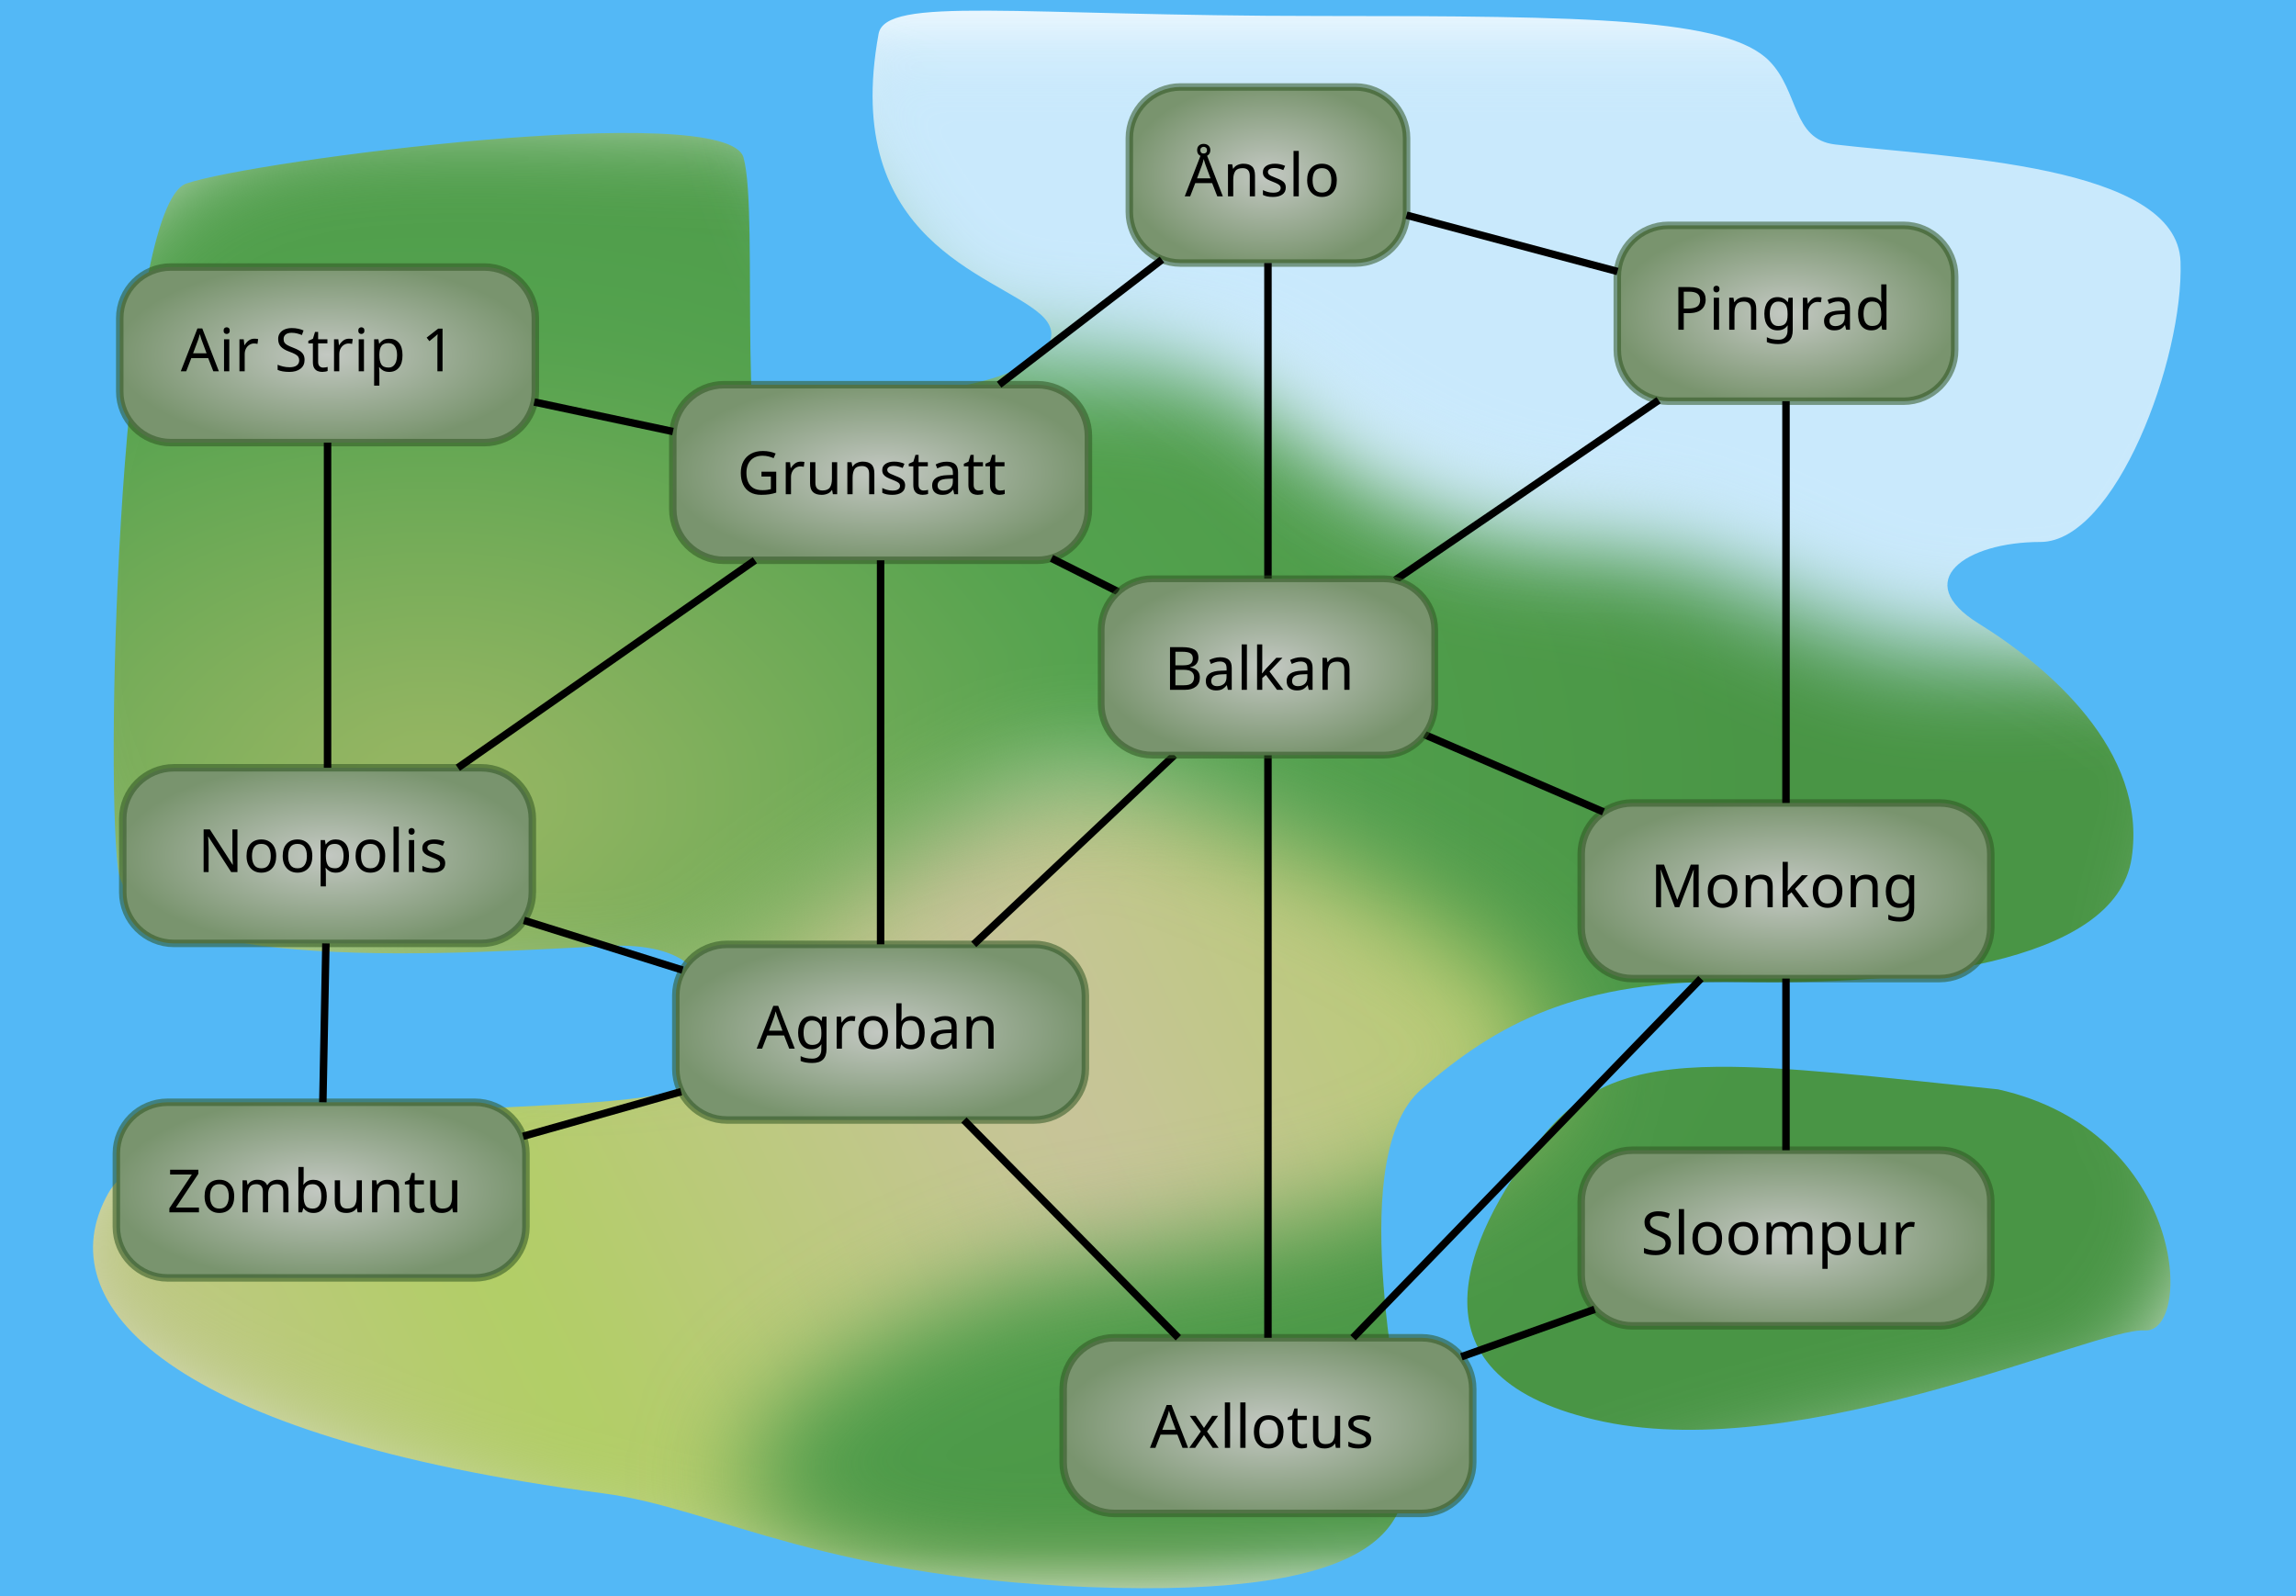
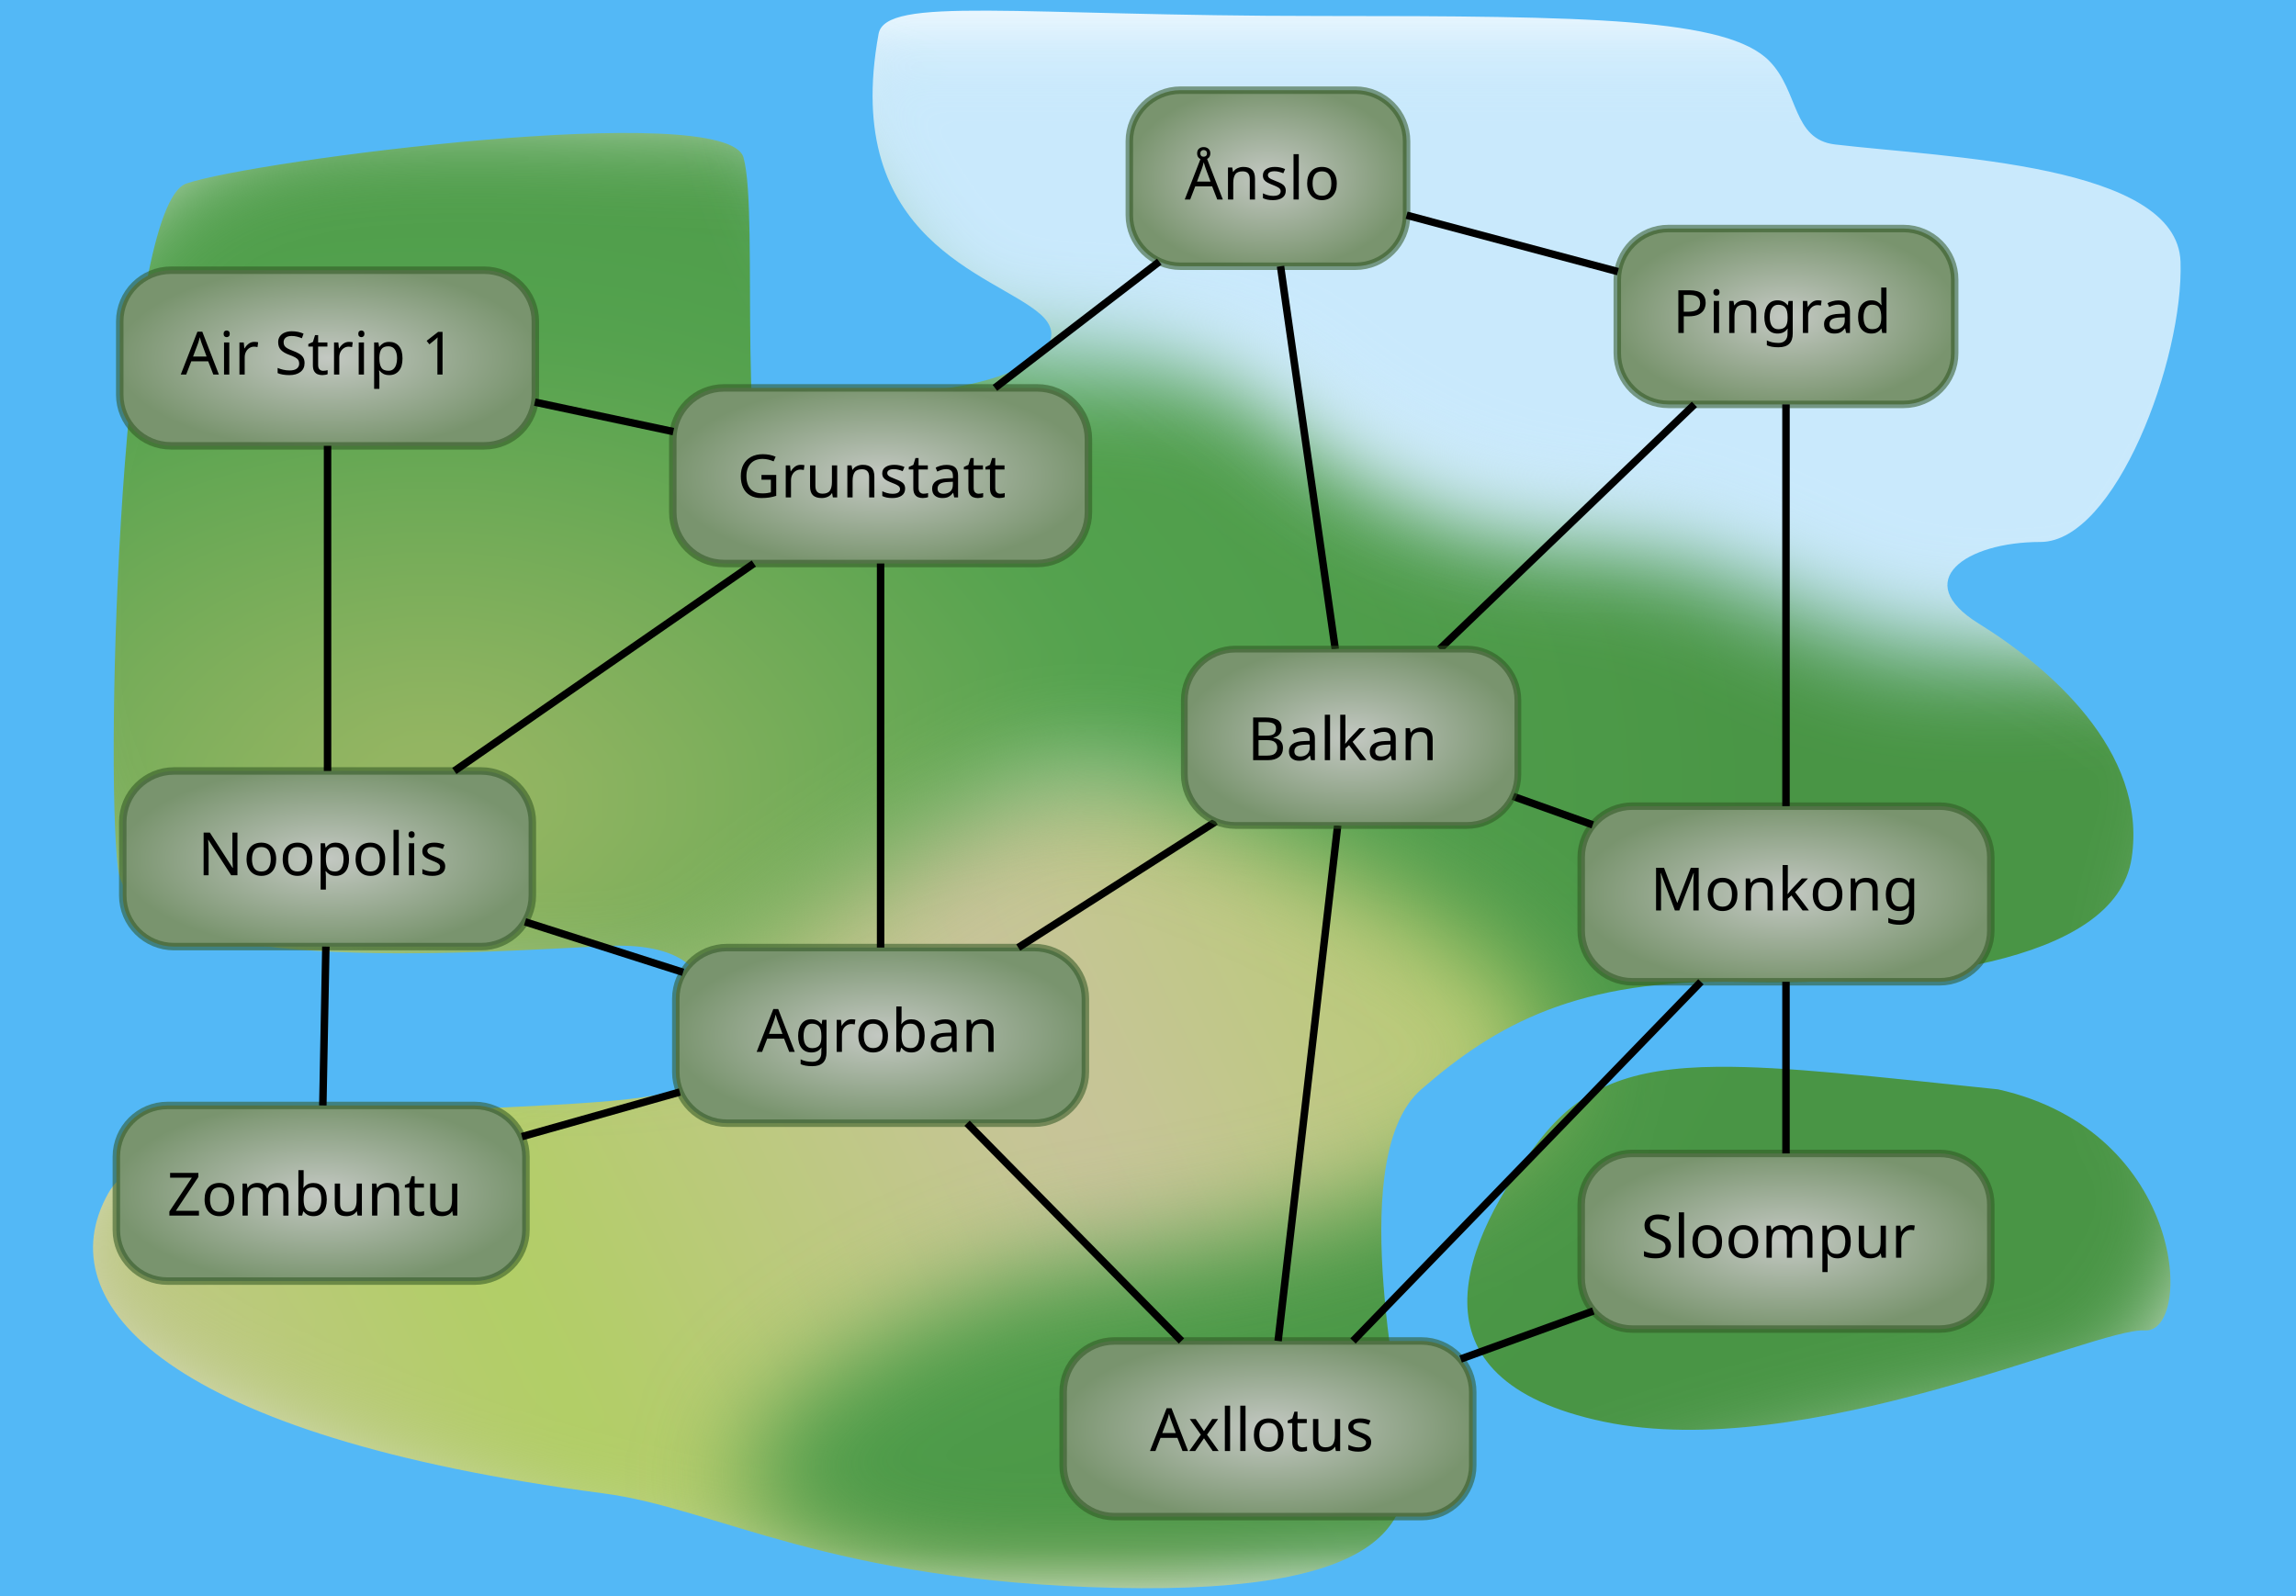
<svg xmlns="http://www.w3.org/2000/svg" xmlns:xlink="http://www.w3.org/1999/xlink" width="718" height="499" viewBox="0 0 718 499" id="svg2" version="1.1">
  <defs id="defs4">
    <linearGradient id="linearGradient4327">
      <stop style="stop-color:#b1ce64;stop-opacity:1" offset="0" id="stop4329" />
      <stop style="stop-color:#c8c49b;stop-opacity:1" offset="1" id="stop4331" />
    </linearGradient>
    <linearGradient id="linearGradient4317">
      <stop style="stop-color:#9eb865;stop-opacity:1" offset="0" id="stop4319" />
      <stop id="stop4325" offset="0.5" style="stop-color:#53a24e;stop-opacity:1" />
      <stop style="stop-color:#499545;stop-opacity:1" offset="1" id="stop4321" />
    </linearGradient>
    <linearGradient id="linearGradient4334">
      <stop id="stop4435" offset="0" style="stop-color:#c3c8c2;stop-opacity:1" />
      <stop id="stop4437" offset="1" style="stop-color:#79946e;stop-opacity:1" />
    </linearGradient>
    <linearGradient id="linearGradient4439">
      <stop style="stop-color:#c24545;stop-opacity:1" offset="0" id="stop4336" />
      <stop style="stop-color:#9a3333;stop-opacity:1" offset="1" id="stop4338" />
    </linearGradient>
    <radialGradient xlink:href="#linearGradient4334" id="radialGradient4384" cx="-292.644" cy="138.47" fx="-292.644" fy="138.47" r="115.432" gradientTransform="matrix(1,0,0,0.5316956,0,64.84606)" gradientUnits="userSpaceOnUse" />
    <radialGradient xlink:href="#linearGradient4334" id="radialGradient4386" cx="-1173.167" cy="135.613" fx="-1173.167" fy="135.613" r="141.612" gradientTransform="matrix(1,0,0,0.4328076,0,76.91853)" gradientUnits="userSpaceOnUse" />
    <radialGradient xlink:href="#linearGradient4334" id="radialGradient4388" cx="-1135.388" cy="766.022" fx="-1135.388" fy="766.022" r="139.598" gradientTransform="matrix(1,0,0,0.4390964,0,429.6643)" gradientUnits="userSpaceOnUse" />
    <radialGradient xlink:href="#linearGradient4334" id="radialGradient4390" cx="-708.46" cy="589.899" fx="-708.46" fy="589.899" r="139.598" gradientTransform="matrix(1,0,0,0.4390964,0,330.8763)" gradientUnits="userSpaceOnUse" />
    <radialGradient xlink:href="#linearGradient4334" id="radialGradient4392" cx="-721.025" cy="911.736" fx="-721.025" fy="911.736" r="139.598" gradientTransform="matrix(1,0,0,0.4390964,0,511.3959)" gradientUnits="userSpaceOnUse" />
    <radialGradient xlink:href="#linearGradient4334" id="radialGradient4394" cx="-259.533" cy="849.899" fx="-259.533" fy="849.899" r="139.598" gradientTransform="matrix(1,0,0,0.4390964,0,476.7112)" gradientUnits="userSpaceOnUse" />
    <radialGradient xlink:href="#linearGradient4334" id="radialGradient4396" cx="-254.865" cy="441.327" fx="-254.865" fy="441.327" r="139.598" gradientTransform="matrix(1,0,0,0.4390964,0,247.5419)" gradientUnits="userSpaceOnUse" />
    <radialGradient xlink:href="#linearGradient4334" id="radialGradient4398" cx="-1161.736" cy="481.327" fx="-1161.736" fy="481.327" r="139.598" gradientTransform="matrix(1,0,0,0.4390964,0,269.9781)" gradientUnits="userSpaceOnUse" />
    <radialGradient xlink:href="#linearGradient4334" id="radialGradient4400" cx="-763.975" cy="269.23" fx="-763.975" fy="269.23" r="141.612" gradientTransform="matrix(1,0,0,0.4328076,0,152.7053)" gradientUnits="userSpaceOnUse" />
    <radialGradient xlink:href="#linearGradient4334" id="radialGradient4402" cx="-784.286" cy="12.362" fx="-784.286" fy="12.362" r="95.3" gradientTransform="matrix(1,0,0,0.6447631,0,4.391505)" gradientUnits="userSpaceOnUse" />
    <radialGradient xlink:href="#linearGradient4439" id="radialGradient4382-1" cx="-481.843" cy="207.752" fx="-481.843" fy="207.752" r="29.774" gradientUnits="userSpaceOnUse" gradientTransform="matrix(0.4584142,0,0,0.4584142,234.5324,-81.58762)" />
    <radialGradient xlink:href="#linearGradient4317" id="radialGradient4323" cx="151.799" cy="257.18" fx="151.799" fy="257.18" r="343.014" gradientTransform="matrix(1.236142,0,0,0.8405357,-35.84622,49.95354)" gradientUnits="userSpaceOnUse" />
    <linearGradient xlink:href="#linearGradient4327" id="linearGradient4333" x1="179.397" y1="424.589" x2="338.137" y2="346.589" gradientUnits="userSpaceOnUse" spreadMethod="reflect" />
    <filter style="color-interpolation-filters:sRGB" id="filter4335" x="-0.074" width="1.147" y="-0.136" height="1.272">
      <feGaussianBlur stdDeviation="15.524" id="feGaussianBlur4337" />
    </filter>
    <filter style="color-interpolation-filters:sRGB" id="filter4339" x="-0.054" width="1.109" y="-0.08" height="1.16">
      <feGaussianBlur stdDeviation="15.524" id="feGaussianBlur4341" />
    </filter>
    <filter style="color-interpolation-filters:sRGB" id="filter4343" x="-0.078" width="1.156" y="-0.173" height="1.346">
      <feGaussianBlur stdDeviation="15.524" id="feGaussianBlur4345" />
    </filter>
    <radialGradient xlink:href="#linearGradient4334" id="radialGradient4389" gradientUnits="userSpaceOnUse" gradientTransform="matrix(0.8143691,0,0,0.4408838,-47.31077,244.6123)" cx="-254.865" cy="441.327" fx="-254.865" fy="441.327" r="139.598" />
  </defs>
  <g id="layer1" transform="translate(-12.16148,-16.44515)">
    <g id="g4278">
      <path transform="matrix(1.019008,0,0,1.019008,-7.192694,-5.060773)" id="path4309" d="m 446.161,261.445 c -85,-20 -177,-5 -209,34 -32,39 -81,39 -133,53 -52,14 -77,31 -72,68 5,37 133,75 170,83 37,8 120,29 141,27 21,-2 100,-65 118,-83 18,-18 88,-57 74,-91 -14,-34 -20.294,-74.834 -89,-91 z" style="color:#000000;clip-rule:nonzero;display:inline;overflow:visible;visibility:visible;opacity:1;isolation:auto;mix-blend-mode:normal;color-interpolation:sRGB;color-interpolation-filters:linearRGB;solid-color:#000000;solid-opacity:1;fill:url(#linearGradient4333);fill-opacity:1;fill-rule:evenodd;stroke:#243255;stroke-width:2.292;stroke-linecap:butt;stroke-linejoin:miter;stroke-miterlimit:4;stroke-dasharray:none;stroke-dashoffset:0;stroke-opacity:0.553;marker:none;filter:url(#filter4335);color-rendering:auto;image-rendering:auto;shape-rendering:auto;text-rendering:auto;enable-background:accumulate" />
      <path transform="matrix(1.019008,0,0,1.019008,-7.192694,-5.060773)" id="path4307" d="m 262.161,54.445 c -128,-3 -179,-12 -215,39 -36,51 -46,189 11,215 57,26 165,31 184,16 19,-15 89,-67 113,-64 24,3 163,56 137,95 -26,39 -106,47 -146,54 -40,7 -127,55 -91,80 36,25 154,43 227,14 73,-29 153,-45 178,-49 25,-4 57,-71 34,-92 -23,-21 15,-90 9,-117 -6,-27 -132,-78 -180,-74 -48,4 -78,-6 -102,-30 -24,-24 -119,-78 -159,-87 z" style="color:#000000;clip-rule:nonzero;display:inline;overflow:visible;visibility:visible;opacity:1;isolation:auto;mix-blend-mode:normal;color-interpolation:sRGB;color-interpolation-filters:linearRGB;solid-color:#000000;solid-opacity:1;fill:url(#radialGradient4323);fill-opacity:1;fill-rule:evenodd;stroke:none;stroke-width:2.292;stroke-linecap:butt;stroke-linejoin:miter;stroke-miterlimit:4;stroke-dasharray:none;stroke-dashoffset:0;stroke-opacity:0.553;marker:none;filter:url(#filter4339);color-rendering:auto;image-rendering:auto;shape-rendering:auto;text-rendering:auto;enable-background:accumulate" />
      <path transform="matrix(1.019008,0,0,1.019008,-7.192694,-5.060773)" id="path4315" d="m 581.161,16.445 c -122,-5 -297,-21 -316,0 -19,21 21,106 51,113 30,7 73,-1 91,15 18,16 54,41 96,43 42,2 69,26 94,31 25,5 67,3 82,-3 15,-6 81,-133 53,-154 -28,-21 -151,-45 -151,-45 z" style="color:#000000;clip-rule:nonzero;display:inline;overflow:visible;visibility:visible;opacity:1;isolation:auto;mix-blend-mode:normal;color-interpolation:sRGB;color-interpolation-filters:linearRGB;solid-color:#000000;solid-opacity:1;fill:#c9e9fc;fill-opacity:1;fill-rule:evenodd;stroke:none;stroke-width:2.292;stroke-linecap:butt;stroke-linejoin:miter;stroke-miterlimit:4;stroke-dasharray:none;stroke-dashoffset:0;stroke-opacity:1;marker:none;filter:url(#filter4343);color-rendering:auto;image-rendering:auto;shape-rendering:auto;text-rendering:auto;enable-background:accumulate" />
      <path transform="translate(12.16148,16.44515)" id="path4252" d="m -4.924,-2.711 0,504.41 727.572,0 0,-504.41 z M 413,5 c 84.033,0 127.129,0.652 140.305,14.084 9.325,9.506 7.091,24.514 20.568,26.1 34.646,4.076 106.997,6.113 108.016,36.684 1.019,30.57 -20.381,87.635 -43.818,87.635 -23.437,0 -40.761,12.227 -19.361,25.475 21.399,13.247 52.99,39.742 47.895,73.369 -5.095,33.627 -71.331,39.742 -122.281,38.723 -50.95,-1.019 -76.426,13.247 -99.863,33.627 -23.437,20.38 -7.134,93.748 -5.096,113.109 2.038,19.361 -1.019,44.837 -90.691,42.799 C 258.999,494.566 224.065,471.686 188.688,467.053 52.642,449.237 14.438,407.951 33.799,373.305 53.16,338.658 206.012,351.905 214.164,338.658 222.316,325.411 232.505,293.821 189.707,295.859 146.909,297.897 40.932,306.049 36.855,271.402 32.779,236.756 37.876,64.545 58.256,57.412 78.636,50.279 227.411,30.918 232.506,49.26 c 5.095,18.342 -3.057,103.937 11.209,115.146 14.266,11.209 10.19,-45.854 34.646,-42.797 24.456,3.057 62.158,-10.19 46.873,-23.438 C 310.673,85.552 262.887,75.579 274.744,10.615 276.924,-1.326 317.718,5 413,5 Z m 124.137,328.645 c 21.037,-0.193 48.901,3.038 87.688,7.051 59.102,13.247 61.141,76.425 45.855,75.406 -15.285,-1.019 -105.978,41.78 -169.156,28.533 C 438.345,431.388 457.705,387.57 481.143,357 494.326,339.804 510.089,333.893 537.137,333.645 Z" style="color:#000000;clip-rule:nonzero;display:inline;overflow:visible;visibility:visible;opacity:1;isolation:auto;mix-blend-mode:normal;color-interpolation:sRGB;color-interpolation-filters:linearRGB;solid-color:#000000;solid-opacity:1;fill:#53b8f6;fill-opacity:1;fill-rule:evenodd;stroke:none;stroke-width:5;stroke-linecap:butt;stroke-linejoin:miter;stroke-miterlimit:4;stroke-dasharray:none;stroke-dashoffset:0;stroke-opacity:1;marker:none;color-rendering:auto;image-rendering:auto;shape-rendering:auto;text-rendering:auto;enable-background:accumulate" />
    </g>
-     <g id="g4184" transform="matrix(0.467128,0,0,0.467128,775.0332,65.40424)">
+     <g id="g4184" transform="matrix(0.467128,0,0,0.467128,775.0332,66.40424)">
      <rect ry="34.286" y="-46.584" x="-877.086" height="117.892" width="185.6" id="rect4136" style="color:#000000;clip-rule:nonzero;display:inline;overflow:visible;visibility:visible;opacity:1;isolation:auto;mix-blend-mode:normal;color-interpolation:sRGB;color-interpolation-filters:linearRGB;solid-color:#000000;solid-opacity:1;fill:url(#radialGradient4402);fill-opacity:1;fill-rule:evenodd;stroke:#305524;stroke-width:5;stroke-linecap:butt;stroke-linejoin:miter;stroke-miterlimit:4;stroke-dasharray:none;stroke-dashoffset:0;stroke-opacity:0.553;marker:none;color-rendering:auto;image-rendering:auto;shape-rendering:auto;text-rendering:auto;enable-background:accumulate" rx="34.286" />
      <text id="text4138" y="26.648" x="-840" style="font-style:normal;font-weight:normal;font-size:40px;line-height:125%;font-family:sans-serif;letter-spacing:0px;word-spacing:0px;fill:#000000;fill-opacity:1;stroke:none;stroke-width:1px;stroke-linecap:butt;stroke-linejoin:miter;stroke-opacity:1" xml:space="preserve">
        <tspan y="26.648" x="-840" id="tspan4140">Ånslo</tspan>
      </text>
    </g>
-     <g id="g4194" transform="matrix(0.467128,0,0,0.467128,644.4157,38.45486)">
+     <g id="g4194" transform="matrix(0.467128,0,0,0.467128,644.4157,39.45486)">
      <rect ry="34.286" y="210.44" x="-903.086" height="117.581" width="278.223" id="rect4180" style="color:#000000;clip-rule:nonzero;display:inline;overflow:visible;visibility:visible;opacity:1;isolation:auto;mix-blend-mode:normal;color-interpolation:sRGB;color-interpolation-filters:linearRGB;solid-color:#000000;solid-opacity:1;fill:url(#radialGradient4400);fill-opacity:1;fill-rule:evenodd;stroke:#305524;stroke-width:5;stroke-linecap:butt;stroke-linejoin:miter;stroke-miterlimit:4;stroke-dasharray:none;stroke-dashoffset:0;stroke-opacity:0.553;marker:none;color-rendering:auto;image-rendering:auto;shape-rendering:auto;text-rendering:auto;enable-background:accumulate" rx="34.286" />
      <text id="text4142" y="283.791" x="-860" style="font-style:normal;font-weight:normal;font-size:40px;line-height:125%;font-family:sans-serif;letter-spacing:0px;word-spacing:0px;fill:#000000;fill-opacity:1;stroke:none;stroke-width:1px;stroke-linecap:butt;stroke-linejoin:miter;stroke-opacity:1" xml:space="preserve">
        <tspan y="283.791" x="-860" id="tspan4144">Grunstatt</tspan>
      </text>
    </g>
-     <g id="g4260" transform="matrix(0.467128,0,0,0.467128,657.2709,59.19221)">
+     <g id="g4260" transform="matrix(0.467128,0,0,0.467128,657.2709,60.19221)">
      <rect ry="34.286" y="422.53" x="-1298.833" height="117.594" width="274.195" id="rect4227" style="color:#000000;clip-rule:nonzero;display:inline;overflow:visible;visibility:visible;opacity:1;isolation:auto;mix-blend-mode:normal;color-interpolation:sRGB;color-interpolation-filters:linearRGB;solid-color:#000000;solid-opacity:1;fill:url(#radialGradient4398);fill-opacity:1;fill-rule:evenodd;stroke:#305524;stroke-width:5;stroke-linecap:butt;stroke-linejoin:miter;stroke-miterlimit:4;stroke-dasharray:none;stroke-dashoffset:0;stroke-opacity:0.553;marker:none;color-rendering:auto;image-rendering:auto;shape-rendering:auto;text-rendering:auto;enable-background:accumulate" rx="34.286" />
      <text id="text4146" y="492.362" x="-1248.571" style="font-style:normal;font-weight:normal;font-size:40px;line-height:125%;font-family:sans-serif;letter-spacing:0px;word-spacing:0px;fill:#000000;fill-opacity:1;stroke:none;stroke-width:1px;stroke-linecap:butt;stroke-linejoin:miter;stroke-opacity:1" xml:space="preserve">
        <tspan y="492.362" x="-1248.571" id="tspan4148">Noopolis</tspan>
      </text>
    </g>
-     <g id="g4255" transform="matrix(0.467128,0,0,0.467128,689.7258,88.87738)">
+     <g id="g4255" transform="matrix(0.467128,0,0,0.467128,689.7258,89.87738)">
      <rect ry="34.286" y="382.53" x="-391.962" height="117.594" width="274.195" id="rect4223" style="color:#000000;clip-rule:nonzero;display:inline;overflow:visible;visibility:visible;opacity:1;isolation:auto;mix-blend-mode:normal;color-interpolation:sRGB;color-interpolation-filters:linearRGB;solid-color:#000000;solid-opacity:1;fill:url(#radialGradient4396);fill-opacity:1;fill-rule:evenodd;stroke:#305524;stroke-width:5;stroke-linecap:butt;stroke-linejoin:miter;stroke-miterlimit:4;stroke-dasharray:none;stroke-dashoffset:0;stroke-opacity:0.553;marker:none;color-rendering:auto;image-rendering:auto;shape-rendering:auto;text-rendering:auto;enable-background:accumulate" rx="34.286" />
      <text id="text4150" y="452.362" x="-345.714" style="font-style:normal;font-weight:normal;font-size:40px;line-height:125%;font-family:sans-serif;letter-spacing:0px;word-spacing:0px;fill:#000000;fill-opacity:1;stroke:none;stroke-width:1px;stroke-linecap:butt;stroke-linejoin:miter;stroke-opacity:1" xml:space="preserve">
        <tspan y="452.362" x="-345.714" id="tspan4152">Monkong</tspan>
      </text>
    </g>
-     <g id="g4235" transform="matrix(0.467128,0,0,0.467128,691.9067,6.635689)">
+     <g id="g4235" transform="matrix(0.467128,0,0,0.467128,691.9067,7.635689)">
      <rect rx="34.286" style="color:#000000;clip-rule:nonzero;display:inline;overflow:visible;visibility:visible;opacity:1;isolation:auto;mix-blend-mode:normal;color-interpolation:sRGB;color-interpolation-filters:linearRGB;solid-color:#000000;solid-opacity:1;fill:url(#radialGradient4394);fill-opacity:1;fill-rule:evenodd;stroke:#305524;stroke-width:5;stroke-linecap:butt;stroke-linejoin:miter;stroke-miterlimit:4;stroke-dasharray:none;stroke-dashoffset:0;stroke-opacity:0.553;marker:none;color-rendering:auto;image-rendering:auto;shape-rendering:auto;text-rendering:auto;enable-background:accumulate" id="rect4233" width="274.195" height="117.594" x="-396.631" y="791.102" ry="34.286" />
      <text id="text4154" y="860.934" x="-356.653" style="font-style:normal;font-weight:normal;font-size:40px;line-height:125%;font-family:sans-serif;letter-spacing:0px;word-spacing:0px;fill:#000000;fill-opacity:1;stroke:none;stroke-width:1px;stroke-linecap:butt;stroke-linejoin:miter;stroke-opacity:1" xml:space="preserve">
        <tspan y="860.934" x="-356.653" id="tspan4156">Sloompur</tspan>
      </text>
    </g>
-     <g id="g4240" transform="matrix(0.467128,0,0,0.467128,745.4825,36.40424)">
+     <g id="g4240" transform="matrix(0.467128,0,0,0.467128,745.4825,37.40424)">
      <rect ry="34.286" y="852.939" x="-858.123" height="117.594" width="274.195" id="rect4231" style="color:#000000;clip-rule:nonzero;display:inline;overflow:visible;visibility:visible;opacity:1;isolation:auto;mix-blend-mode:normal;color-interpolation:sRGB;color-interpolation-filters:linearRGB;solid-color:#000000;solid-opacity:1;fill:url(#radialGradient4392);fill-opacity:1;fill-rule:evenodd;stroke:#305524;stroke-width:5;stroke-linecap:butt;stroke-linejoin:miter;stroke-miterlimit:4;stroke-dasharray:none;stroke-dashoffset:0;stroke-opacity:0.553;marker:none;color-rendering:auto;image-rendering:auto;shape-rendering:auto;text-rendering:auto;enable-background:accumulate" rx="34.286" />
      <text id="text4158" y="926.648" x="-800" style="font-style:normal;font-weight:normal;font-size:40px;line-height:125%;font-family:sans-serif;letter-spacing:0px;word-spacing:0px;fill:#000000;fill-opacity:1;stroke:none;stroke-width:1px;stroke-linecap:butt;stroke-linejoin:miter;stroke-opacity:1" xml:space="preserve">
        <tspan y="926.648" x="-800" id="tspan4160">Axllotus</tspan>
      </text>
    </g>
-     <g id="g4250" transform="matrix(0.467128,0,0,0.467128,618.4832,63.70255)">
+     <g id="g4250" transform="matrix(0.467128,0,0,0.467128,618.4832,64.70256)">
      <rect rx="34.286" style="color:#000000;clip-rule:nonzero;display:inline;overflow:visible;visibility:visible;opacity:1;isolation:auto;mix-blend-mode:normal;color-interpolation:sRGB;color-interpolation-filters:linearRGB;solid-color:#000000;solid-opacity:1;fill:url(#radialGradient4390);fill-opacity:1;fill-rule:evenodd;stroke:#305524;stroke-width:5;stroke-linecap:butt;stroke-linejoin:miter;stroke-miterlimit:4;stroke-dasharray:none;stroke-dashoffset:0;stroke-opacity:0.553;marker:none;color-rendering:auto;image-rendering:auto;shape-rendering:auto;text-rendering:auto;enable-background:accumulate" id="rect4225" width="274.195" height="117.594" x="-845.557" y="531.102" ry="34.286" />
      <text id="text4162" y="600.934" x="-791.429" style="font-style:normal;font-weight:normal;font-size:40px;line-height:125%;font-family:sans-serif;letter-spacing:0px;word-spacing:0px;fill:#000000;fill-opacity:1;stroke:none;stroke-width:1px;stroke-linecap:butt;stroke-linejoin:miter;stroke-opacity:1" xml:space="preserve">
        <tspan y="600.934" x="-791.429" id="tspan3449">Agroban</tspan>
      </text>
    </g>
-     <g id="g4245" transform="matrix(0.467128,0,0,0.467128,642.9632,30.81696)">
+     <g id="g4245" transform="matrix(0.467128,0,0,0.467128,642.9632,31.81696)">
      <rect rx="34.286" style="color:#000000;clip-rule:nonzero;display:inline;overflow:visible;visibility:visible;opacity:1;isolation:auto;mix-blend-mode:normal;color-interpolation:sRGB;color-interpolation-filters:linearRGB;solid-color:#000000;solid-opacity:1;fill:url(#radialGradient4388);fill-opacity:1;fill-rule:evenodd;stroke:#305524;stroke-width:5;stroke-linecap:butt;stroke-linejoin:miter;stroke-miterlimit:4;stroke-dasharray:none;stroke-dashoffset:0;stroke-opacity:0.553;marker:none;color-rendering:auto;image-rendering:auto;shape-rendering:auto;text-rendering:auto;enable-background:accumulate" id="rect4229" width="274.195" height="117.594" x="-1272.485" y="707.225" ry="34.286" />
      <text id="text4166" y="780.934" x="-1238.513" style="font-style:normal;font-weight:normal;font-size:40px;line-height:125%;font-family:sans-serif;letter-spacing:0px;word-spacing:0px;fill:#000000;fill-opacity:1;stroke:none;stroke-width:1px;stroke-linecap:butt;stroke-linejoin:miter;stroke-opacity:1" xml:space="preserve">
        <tspan y="780.934" x="-1238.513" id="tspan4168">Zombuntu</tspan>
      </text>
    </g>
-     <g id="g4189" transform="matrix(0.467128,0,0,0.467128,662.6109,64.07156)">
+     <g id="g4189" transform="matrix(0.467128,0,0,0.467128,662.6109,65.07156)">
      <rect rx="34.286" style="color:#000000;clip-rule:nonzero;display:inline;overflow:visible;visibility:visible;opacity:1;isolation:auto;mix-blend-mode:normal;color-interpolation:sRGB;color-interpolation-filters:linearRGB;solid-color:#000000;solid-opacity:1;fill:url(#radialGradient4386);fill-opacity:1;fill-rule:evenodd;stroke:#305524;stroke-width:5;stroke-linecap:butt;stroke-linejoin:miter;stroke-miterlimit:4;stroke-dasharray:none;stroke-dashoffset:0;stroke-opacity:0.553;marker:none;color-rendering:auto;image-rendering:auto;shape-rendering:auto;text-rendering:auto;enable-background:accumulate" id="rect4178" width="278.223" height="117.581" x="-1312.279" y="76.822" ry="34.286" />
      <text id="text4170" y="146.648" x="-1271.429" style="font-style:normal;font-weight:normal;font-size:40px;line-height:125%;font-family:sans-serif;letter-spacing:0px;word-spacing:0px;fill:#000000;fill-opacity:1;stroke:none;stroke-width:1px;stroke-linecap:butt;stroke-linejoin:miter;stroke-opacity:1" xml:space="preserve">
        <tspan y="146.648" x="-1271.429" id="tspan4172">Air Strip 1</tspan>
      </text>
    </g>
-     <g id="g4265" transform="matrix(0.467128,0,0,0.467128,707.3734,49.73691)">
+     <g id="g4265" transform="matrix(0.467128,0,0,0.467128,707.3734,50.73691)">
      <rect rx="34.286" style="color:#000000;clip-rule:nonzero;display:inline;overflow:visible;visibility:visible;opacity:1;isolation:auto;mix-blend-mode:normal;color-interpolation:sRGB;color-interpolation-filters:linearRGB;solid-color:#000000;solid-opacity:1;fill:url(#radialGradient4384);fill-opacity:1;fill-rule:evenodd;stroke:#305524;stroke-width:5;stroke-linecap:butt;stroke-linejoin:miter;stroke-miterlimit:4;stroke-dasharray:none;stroke-dashoffset:0;stroke-opacity:0.553;marker:none;color-rendering:auto;image-rendering:auto;shape-rendering:auto;text-rendering:auto;enable-background:accumulate" id="rect4182" width="225.863" height="117.749" x="-405.575" y="79.595" ry="34.286" />
      <text id="text4174" y="149.505" x="-368.571" style="font-style:normal;font-weight:normal;font-size:40px;line-height:125%;font-family:sans-serif;letter-spacing:0px;word-spacing:0px;fill:#000000;fill-opacity:1;stroke:none;stroke-width:1px;stroke-linecap:butt;stroke-linejoin:miter;stroke-opacity:1" xml:space="preserve">
        <tspan y="149.505" x="-368.571" id="tspan4176">Pingrad</tspan>
      </text>
    </g>
-     <path style="fill:none;fill-rule:evenodd;stroke:#000000;stroke-width:2.336;stroke-linecap:butt;stroke-linejoin:miter;stroke-miterlimit:4;stroke-dasharray:none;stroke-opacity:1" d="m 179.236,142.175 43.38,9.23" id="path4219" />
-     <path style="fill:none;fill-rule:evenodd;stroke:#000000;stroke-width:2.336;stroke-linecap:butt;stroke-linejoin:miter;stroke-miterlimit:4;stroke-dasharray:none;stroke-opacity:1" d="M 324.597,136.757 375.529,97.636" id="path4221" />
-     <path style="fill:none;fill-rule:evenodd;stroke:#000000;stroke-width:2.336;stroke-linecap:butt;stroke-linejoin:miter;stroke-miterlimit:4;stroke-dasharray:none;stroke-opacity:1" d="m 451.988,83.741 66.006,17.618" id="path4272" />
-     <path style="fill:none;fill-rule:evenodd;stroke:#000000;stroke-width:2.336;stroke-linecap:butt;stroke-linejoin:miter;stroke-miterlimit:4;stroke-dasharray:none;stroke-opacity:1" d="m 570.671,141.922 0,125.646" id="path4276" />
-     <path style="fill:none;fill-rule:evenodd;stroke:#000000;stroke-width:2.336;stroke-linecap:butt;stroke-linejoin:miter;stroke-miterlimit:4;stroke-dasharray:none;stroke-opacity:1" d="m 287.542,191.683 1e-5,120.112" id="path4280" />
-     <path style="fill:none;fill-rule:evenodd;stroke:#000000;stroke-width:2.336;stroke-linecap:butt;stroke-linejoin:miter;stroke-miterlimit:4;stroke-dasharray:none;stroke-opacity:1" d="m 248.228,191.683 -92.886,64.885" id="path4282" />
-     <path style="fill:none;fill-rule:evenodd;stroke:#000000;stroke-width:2.336;stroke-linecap:butt;stroke-linejoin:miter;stroke-miterlimit:4;stroke-dasharray:none;stroke-opacity:1" d="m 313.596,366.726 67.052,68.11" id="path4286" />
-     <path style="fill:none;fill-rule:evenodd;stroke:#000000;stroke-width:2.336;stroke-linecap:butt;stroke-linejoin:miter;stroke-miterlimit:4;stroke-dasharray:none;stroke-opacity:1" d="M 225.173,357.867 175.718,371.827" id="path4288" />
-     <path style="fill:none;fill-rule:evenodd;stroke:#000000;stroke-width:2.336;stroke-linecap:butt;stroke-linejoin:miter;stroke-miterlimit:4;stroke-dasharray:none;stroke-opacity:1" d="m 176.012,304.291 49.596,15.55" id="path4290" />
-     <path style="fill:none;fill-rule:evenodd;stroke:#000000;stroke-width:2.336;stroke-linecap:butt;stroke-linejoin:miter;stroke-miterlimit:4;stroke-dasharray:none;stroke-opacity:1" d="m 570.671,322.499 10e-6,53.682" id="path4294" />
+     <path style="fill:none;fill-rule:evenodd;stroke:#000000;stroke-width:2.336;stroke-linecap:butt;stroke-linejoin:miter;stroke-miterlimit:4;stroke-dasharray:none;stroke-opacity:1" d="m 179.406,142.211 43.322,9.218" id="path4219" />
+     <path style="fill:none;fill-rule:evenodd;stroke:#000000;stroke-width:2.336;stroke-linecap:butt;stroke-linejoin:miter;stroke-miterlimit:4;stroke-dasharray:none;stroke-opacity:1" d="M 323.295,137.757 374.688,98.282" id="path4221" />
+     <path style="fill:none;fill-rule:evenodd;stroke:#000000;stroke-width:2.336;stroke-linecap:butt;stroke-linejoin:miter;stroke-miterlimit:4;stroke-dasharray:none;stroke-opacity:1" d="m 452.021,83.75 66.096,17.642" id="path4272" />
+     <path style="fill:none;fill-rule:evenodd;stroke:#000000;stroke-width:2.336;stroke-linecap:butt;stroke-linejoin:miter;stroke-miterlimit:4;stroke-dasharray:none;stroke-opacity:1" d="m 570.671,142.922 0,125.646" id="path4276" />
+     <path style="fill:none;fill-rule:evenodd;stroke:#000000;stroke-width:2.336;stroke-linecap:butt;stroke-linejoin:miter;stroke-miterlimit:4;stroke-dasharray:none;stroke-opacity:1" d="m 287.542,192.683 1e-5,120.112" id="path4280" />
+     <path style="fill:none;fill-rule:evenodd;stroke:#000000;stroke-width:2.336;stroke-linecap:butt;stroke-linejoin:miter;stroke-miterlimit:4;stroke-dasharray:none;stroke-opacity:1" d="m 247.9,192.683 -93.661,64.885" id="path4282" />
+     <path style="fill:none;fill-rule:evenodd;stroke:#000000;stroke-width:2.336;stroke-linecap:butt;stroke-linejoin:miter;stroke-miterlimit:4;stroke-dasharray:none;stroke-opacity:1" d="m 314.581,367.726 67.052,68.11" id="path4286" />
+     <path style="fill:none;fill-rule:evenodd;stroke:#000000;stroke-width:2.336;stroke-linecap:butt;stroke-linejoin:miter;stroke-miterlimit:4;stroke-dasharray:none;stroke-opacity:1" d="m 224.765,357.982 -49.397,13.944" id="path4288" />
+     <path style="fill:none;fill-rule:evenodd;stroke:#000000;stroke-width:2.336;stroke-linecap:butt;stroke-linejoin:miter;stroke-miterlimit:4;stroke-dasharray:none;stroke-opacity:1" d="m 176.349,304.754 49.435,15.786" id="path4290" />
+     <path style="fill:none;fill-rule:evenodd;stroke:#000000;stroke-width:2.336;stroke-linecap:butt;stroke-linejoin:miter;stroke-miterlimit:4;stroke-dasharray:none;stroke-opacity:1" d="m 570.671,323.499 10e-6,53.682" id="path4294" />
    <path style="fill:none;fill-rule:evenodd;stroke:#000000;stroke-width:2.336;stroke-linecap:butt;stroke-linejoin:miter;stroke-miterlimit:4;stroke-dasharray:none;stroke-opacity:1" d="m 112.592,389.647 0,0" id="path4300" />
-     <path style="fill:none;fill-rule:evenodd;stroke:#000000;stroke-width:2.336;stroke-linecap:butt;stroke-linejoin:miter;stroke-miterlimit:4;stroke-dasharray:none;stroke-opacity:1" d="m 114.592,154.883 0,101.685" id="path4304" />
-     <path style="fill:none;fill-rule:evenodd;stroke:#000000;stroke-width:2.336;stroke-linecap:butt;stroke-linejoin:miter;stroke-miterlimit:4;stroke-dasharray:none;stroke-opacity:1" d="m 469.163,440.773 41.676,-14.832" id="path4318" />
-     <path style="color:#000000;clip-rule:nonzero;display:inline;overflow:visible;visibility:visible;opacity:1;isolation:auto;mix-blend-mode:normal;color-interpolation:sRGB;color-interpolation-filters:linearRGB;solid-color:#000000;solid-opacity:1;fill:none;fill-opacity:1;fill-rule:evenodd;stroke:#000000;stroke-width:2.336;stroke-linecap:butt;stroke-linejoin:miter;stroke-miterlimit:4;stroke-dasharray:none;stroke-dashoffset:0;stroke-opacity:1;color-rendering:auto;image-rendering:auto;shape-rendering:auto;text-rendering:auto;enable-background:accumulate" d="M 435.272,434.836 544.071,322.499" id="path4312" />
-     <path style="color:#000000;clip-rule:nonzero;display:inline;overflow:visible;visibility:visible;opacity:1;isolation:auto;mix-blend-mode:normal;color-interpolation:sRGB;color-interpolation-filters:linearRGB;solid-color:#000000;solid-opacity:1;fill:none;fill-opacity:1;fill-rule:evenodd;stroke:#000000;stroke-width:2.336;stroke-linecap:butt;stroke-linejoin:miter;stroke-miterlimit:4;stroke-dasharray:none;stroke-dashoffset:0;stroke-opacity:1;color-rendering:auto;image-rendering:auto;shape-rendering:auto;text-rendering:auto;enable-background:accumulate" d="m 114.081,311.499 -0.959,49.682" id="path4319" />
-     <path style="color:#000000;clip-rule:nonzero;display:inline;overflow:visible;visibility:visible;opacity:1;isolation:auto;mix-blend-mode:normal;color-interpolation:sRGB;color-interpolation-filters:linearRGB;solid-color:#000000;solid-opacity:1;fill:none;fill-opacity:1;fill-rule:evenodd;stroke:#000000;stroke-width:2.336;stroke-linecap:butt;stroke-linejoin:miter;stroke-miterlimit:4;stroke-dasharray:none;stroke-dashoffset:0;stroke-opacity:1;color-rendering:auto;image-rendering:auto;shape-rendering:auto;text-rendering:auto;enable-background:accumulate" d="m 316.667,311.795 62.76,-59.184" id="path4328" />
-     <path style="color:#000000;clip-rule:nonzero;display:inline;overflow:visible;visibility:visible;opacity:1;isolation:auto;mix-blend-mode:normal;color-interpolation:sRGB;color-interpolation-filters:linearRGB;solid-color:#000000;solid-opacity:1;fill:none;fill-opacity:1;fill-rule:evenodd;stroke:#000000;stroke-width:2.336;stroke-linecap:butt;stroke-linejoin:miter;stroke-miterlimit:4;stroke-dasharray:none;stroke-dashoffset:0;stroke-opacity:1;color-rendering:auto;image-rendering:auto;shape-rendering:auto;text-rendering:auto;enable-background:accumulate" d="m 340.988,191.053 20.858,10.472" id="path4330" />
-     <path style="color:#000000;clip-rule:nonzero;display:inline;overflow:visible;visibility:visible;opacity:1;isolation:auto;mix-blend-mode:normal;color-interpolation:sRGB;color-interpolation-filters:linearRGB;solid-color:#000000;solid-opacity:1;fill:none;fill-opacity:1;fill-rule:evenodd;stroke:#000000;stroke-width:2.336;stroke-linecap:butt;stroke-linejoin:miter;stroke-miterlimit:4;stroke-dasharray:none;stroke-dashoffset:0;stroke-opacity:1;color-rendering:auto;image-rendering:auto;shape-rendering:auto;text-rendering:auto;enable-background:accumulate" d="m 408.671,98.714 0,98.742" id="path4334" />
-     <path style="color:#000000;clip-rule:nonzero;display:inline;overflow:visible;visibility:visible;opacity:1;isolation:auto;mix-blend-mode:normal;color-interpolation:sRGB;color-interpolation-filters:linearRGB;solid-color:#000000;solid-opacity:1;fill:none;fill-opacity:1;fill-rule:evenodd;stroke:#000000;stroke-width:2.336;stroke-linecap:butt;stroke-linejoin:miter;stroke-miterlimit:4;stroke-dasharray:none;stroke-dashoffset:0;stroke-opacity:1;color-rendering:auto;image-rendering:auto;shape-rendering:auto;text-rendering:auto;enable-background:accumulate" d="m 530.83,141.624 -82.375,56.246" id="path4336" />
-     <path style="color:#000000;clip-rule:nonzero;display:inline;overflow:visible;visibility:visible;opacity:1;isolation:auto;mix-blend-mode:normal;color-interpolation:sRGB;color-interpolation-filters:linearRGB;solid-color:#000000;solid-opacity:1;fill:none;fill-opacity:1;fill-rule:evenodd;stroke:#000000;stroke-width:2.336;stroke-linecap:butt;stroke-linejoin:miter;stroke-miterlimit:4;stroke-dasharray:none;stroke-dashoffset:0;stroke-opacity:1;color-rendering:auto;image-rendering:auto;shape-rendering:auto;text-rendering:auto;enable-background:accumulate" d="M 513.579,270.364 457.647,246.196" id="path4338" />
-     <path style="color:#000000;clip-rule:nonzero;display:inline;overflow:visible;visibility:visible;opacity:1;isolation:auto;mix-blend-mode:normal;color-interpolation:sRGB;color-interpolation-filters:linearRGB;solid-color:#000000;solid-opacity:1;fill:none;fill-opacity:1;fill-rule:evenodd;stroke:#000000;stroke-width:2.336;stroke-linecap:butt;stroke-linejoin:miter;stroke-miterlimit:4;stroke-dasharray:none;stroke-dashoffset:0;stroke-opacity:1;color-rendering:auto;image-rendering:auto;shape-rendering:auto;text-rendering:auto;enable-background:accumulate" d="m 408.671,434.836 -1e-5,-182.225" id="path4340" />
-     <g transform="matrix(0.467128,0,0,0.467128,527.7258,19.87738)" id="g4380">
+     <path style="fill:none;fill-rule:evenodd;stroke:#000000;stroke-width:2.336;stroke-linecap:butt;stroke-linejoin:miter;stroke-miterlimit:4;stroke-dasharray:none;stroke-opacity:1" d="m 114.592,155.883 0,101.685" id="path4304" />
+     <path style="fill:none;fill-rule:evenodd;stroke:#000000;stroke-width:2.336;stroke-linecap:butt;stroke-linejoin:miter;stroke-miterlimit:4;stroke-dasharray:none;stroke-opacity:1" d="m 468.925,441.486 41.492,-15.023" id="path4318" />
+     <path style="color:#000000;clip-rule:nonzero;display:inline;overflow:visible;visibility:visible;opacity:1;isolation:auto;mix-blend-mode:normal;color-interpolation:sRGB;color-interpolation-filters:linearRGB;solid-color:#000000;solid-opacity:1;fill:none;fill-opacity:1;fill-rule:evenodd;stroke:#000000;stroke-width:2.336;stroke-linecap:butt;stroke-linejoin:miter;stroke-miterlimit:4;stroke-dasharray:none;stroke-dashoffset:0;stroke-opacity:1;color-rendering:auto;image-rendering:auto;shape-rendering:auto;text-rendering:auto;enable-background:accumulate" d="M 435.272,435.836 544.071,323.499" id="path4312" />
+     <path style="color:#000000;clip-rule:nonzero;display:inline;overflow:visible;visibility:visible;opacity:1;isolation:auto;mix-blend-mode:normal;color-interpolation:sRGB;color-interpolation-filters:linearRGB;solid-color:#000000;solid-opacity:1;fill:none;fill-opacity:1;fill-rule:evenodd;stroke:#000000;stroke-width:2.336;stroke-linecap:butt;stroke-linejoin:miter;stroke-miterlimit:4;stroke-dasharray:none;stroke-dashoffset:0;stroke-opacity:1;color-rendering:auto;image-rendering:auto;shape-rendering:auto;text-rendering:auto;enable-background:accumulate" d="m 114.067,312.499 -0.95,49.682" id="path4319" />
+     <path style="color:#000000;clip-rule:nonzero;display:inline;overflow:visible;visibility:visible;opacity:1;isolation:auto;mix-blend-mode:normal;color-interpolation:sRGB;color-interpolation-filters:linearRGB;solid-color:#000000;solid-opacity:1;fill:none;fill-opacity:1;fill-rule:evenodd;stroke:#000000;stroke-width:2.336;stroke-linecap:butt;stroke-linejoin:miter;stroke-miterlimit:4;stroke-dasharray:none;stroke-dashoffset:0;stroke-opacity:1;color-rendering:auto;image-rendering:auto;shape-rendering:auto;text-rendering:auto;enable-background:accumulate" d="m 330.593,312.795 61.77,-39.407" id="path4328" />
+     <path style="color:#000000;clip-rule:nonzero;display:inline;overflow:visible;visibility:visible;opacity:1;isolation:auto;mix-blend-mode:normal;color-interpolation:sRGB;color-interpolation-filters:linearRGB;solid-color:#000000;solid-opacity:1;fill:none;fill-opacity:1;fill-rule:evenodd;stroke:#000000;stroke-width:2.336;stroke-linecap:butt;stroke-linejoin:miter;stroke-miterlimit:4;stroke-dasharray:none;stroke-dashoffset:0;stroke-opacity:1;color-rendering:auto;image-rendering:auto;shape-rendering:auto;text-rendering:auto;enable-background:accumulate" d="M 412.608,99.714 429.728,219.456" id="path4334" />
+     <path style="color:#000000;clip-rule:nonzero;display:inline;overflow:visible;visibility:visible;opacity:1;isolation:auto;mix-blend-mode:normal;color-interpolation:sRGB;color-interpolation-filters:linearRGB;solid-color:#000000;solid-opacity:1;fill:none;fill-opacity:1;fill-rule:evenodd;stroke:#000000;stroke-width:2.336;stroke-linecap:butt;stroke-linejoin:miter;stroke-miterlimit:4;stroke-dasharray:none;stroke-dashoffset:0;stroke-opacity:1;color-rendering:auto;image-rendering:auto;shape-rendering:auto;text-rendering:auto;enable-background:accumulate" d="m 542.044,142.922 -79.666,76.534" id="path4336" />
+     <path style="color:#000000;clip-rule:nonzero;display:inline;overflow:visible;visibility:visible;opacity:1;isolation:auto;mix-blend-mode:normal;color-interpolation:sRGB;color-interpolation-filters:linearRGB;solid-color:#000000;solid-opacity:1;fill:none;fill-opacity:1;fill-rule:evenodd;stroke:#000000;stroke-width:2.336;stroke-linecap:butt;stroke-linejoin:miter;stroke-miterlimit:4;stroke-dasharray:none;stroke-dashoffset:0;stroke-opacity:1;color-rendering:auto;image-rendering:auto;shape-rendering:auto;text-rendering:auto;enable-background:accumulate" d="m 510.247,274.422 -24.968,-8.93" id="path4338" />
+     <path style="color:#000000;clip-rule:nonzero;display:inline;overflow:visible;visibility:visible;opacity:1;isolation:auto;mix-blend-mode:normal;color-interpolation:sRGB;color-interpolation-filters:linearRGB;solid-color:#000000;solid-opacity:1;fill:none;fill-opacity:1;fill-rule:evenodd;stroke:#000000;stroke-width:2.336;stroke-linecap:butt;stroke-linejoin:miter;stroke-miterlimit:4;stroke-dasharray:none;stroke-dashoffset:0;stroke-opacity:1;color-rendering:auto;image-rendering:auto;shape-rendering:auto;text-rendering:auto;enable-background:accumulate" d="M 411.846,435.836 430.484,274.611" id="path4340" />
+     <g transform="matrix(0.467128,0,0,0.467128,553.7258,41.87738)" id="g4380">
      <rect rx="34.286" style="color:#000000;clip-rule:nonzero;display:inline;overflow:visible;visibility:visible;opacity:1;isolation:auto;mix-blend-mode:normal;color-interpolation:sRGB;color-interpolation-filters:linearRGB;solid-color:#000000;solid-opacity:1;fill:url(#radialGradient4389);fill-opacity:1;fill-rule:evenodd;stroke:#305524;stroke-width:4.521;stroke-linecap:butt;stroke-linejoin:miter;stroke-miterlimit:4;stroke-dasharray:none;stroke-dashoffset:0;stroke-opacity:0.553;marker:none;color-rendering:auto;image-rendering:auto;shape-rendering:auto;text-rendering:auto;enable-background:accumulate" id="rect4382" width="223.296" height="118.072" x="-366.513" y="380.15" ry="34.286" />
      <text xml:space="preserve" style="font-style:normal;font-weight:normal;font-size:40px;line-height:125%;font-family:sans-serif;letter-spacing:0px;word-spacing:0px;fill:#000000;fill-opacity:1;stroke:none;stroke-width:1px;stroke-linecap:butt;stroke-linejoin:miter;stroke-opacity:1" x="-324.307" y="454.503" id="text4384">
        <tspan x="-324.307" y="454.503" id="tspan4405">Balkan</tspan>
      </text>
    </g>
  </g>
</svg>
